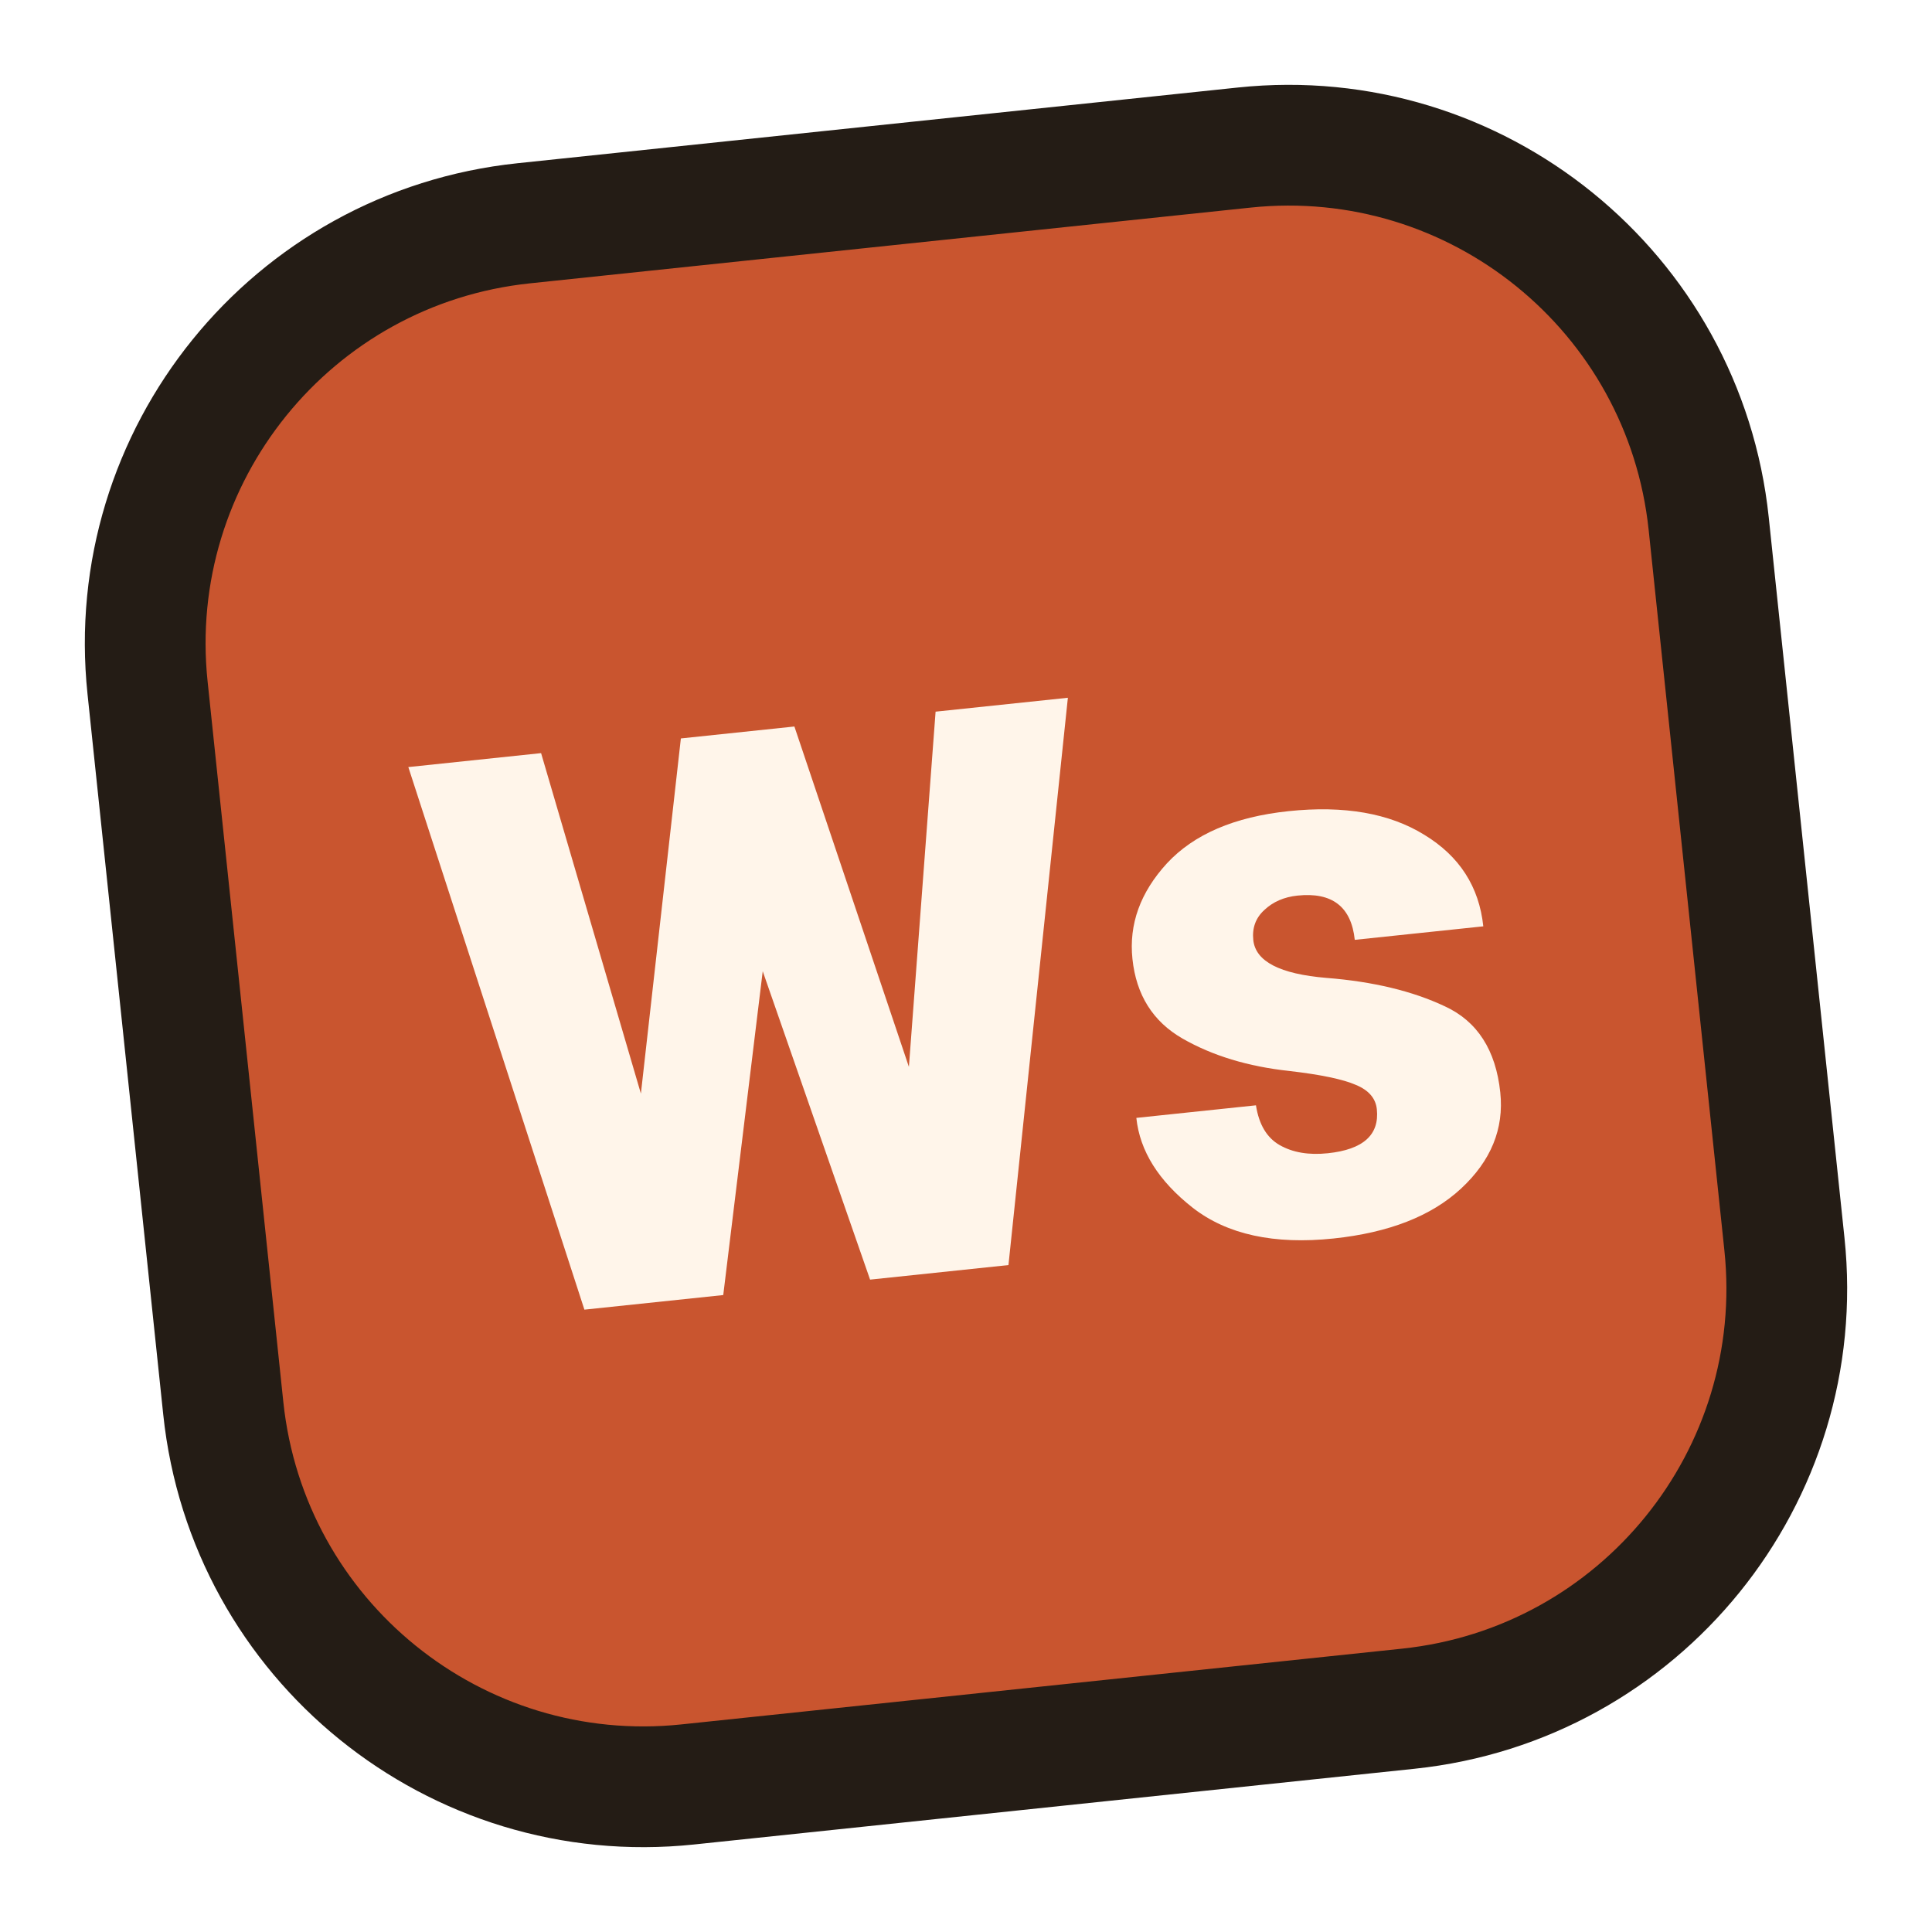
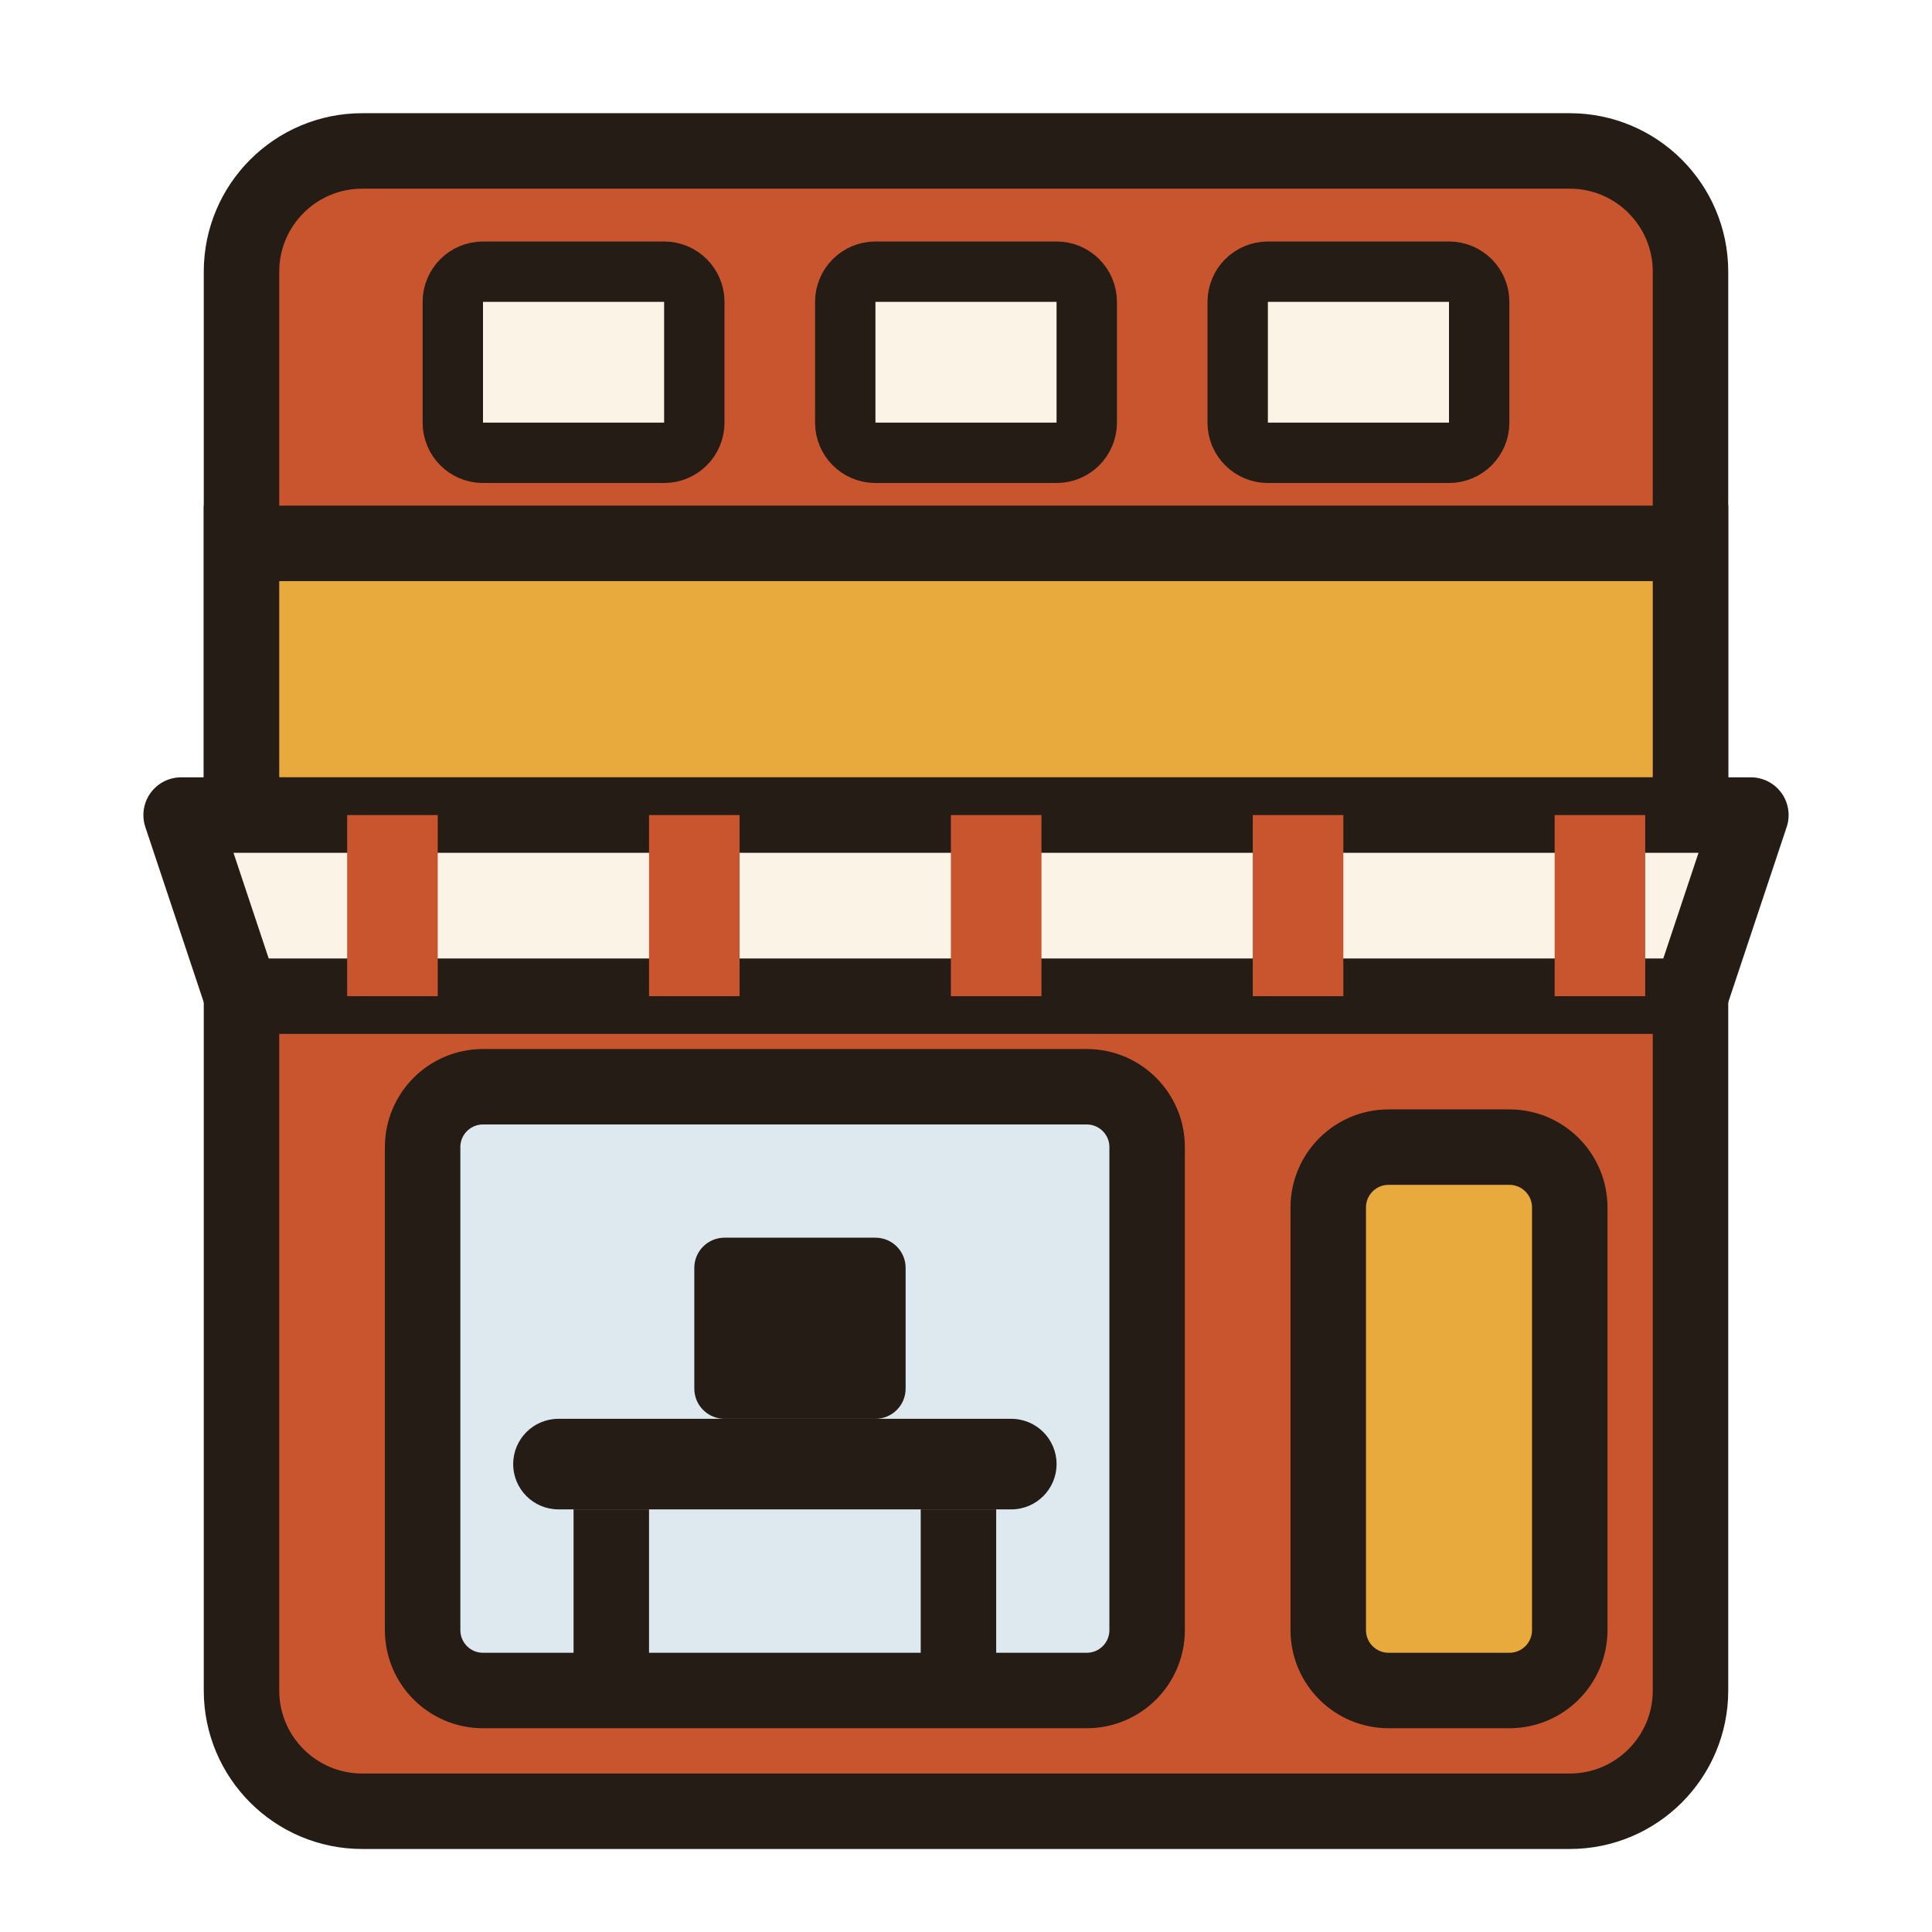
<svg xmlns="http://www.w3.org/2000/svg" viewBox="0 0 64 64">
-   <g transform="rotate(-6 32 32)">
-     <rect x="6" y="6" width="52" height="52" rx="14" fill="#c9552f" stroke="#241c15" stroke-width="4" />
-     <text x="32" y="42" text-anchor="middle" font-family="-apple-system,BlinkMacSystemFont,'Segoe UI',Roboto,Helvetica,Arial,sans-serif" font-weight="800" font-size="26" fill="#fff5ea">Ws</text>
-   </g>
+   <rect x="8" y="5" width="48" height="55" rx="4" fill="#c9552f" stroke="#241c15" stroke-width="2.5" />
+   <rect x="8" y="18" width="48" height="9" fill="#e8a93d" stroke="#241c15" stroke-width="2.5" />
+   <path d="M6 27 H58 L56 33 H8 Z" fill="#fbf3e6" stroke="#241c15" stroke-width="2.5" stroke-linejoin="round" />
+   <path d="M13 27 v6 M23 27 v6 M33 27 v6 M43 27 v6 M53 27 v6" stroke="#c9552f" stroke-width="3" />
+   <rect x="14" y="36" width="24" height="20" rx="2" fill="#dde9ef" stroke="#241c15" stroke-width="2.5" />
+   <rect x="44" y="38" width="8" height="18" rx="2" fill="#e8a93d" stroke="#241c15" stroke-width="2.5" />
+   <rect x="17" y="47" width="18" height="3" rx="1.5" fill="#241c15" />
+   <rect x="19" y="50" width="2.5" height="5" fill="#241c15" />
+   <rect x="30.5" y="50" width="2.5" height="5" fill="#241c15" />
+   <rect x="23" y="41" width="7" height="6" rx="1" fill="#241c15" />
+   <rect x="15" y="9" width="8" height="6" rx="1" fill="#fbf3e6" stroke="#241c15" stroke-width="2" />
+   <rect x="28" y="9" width="8" height="6" rx="1" fill="#fbf3e6" stroke="#241c15" stroke-width="2" />
+   <rect x="41" y="9" width="8" height="6" rx="1" fill="#fbf3e6" stroke="#241c15" stroke-width="2" />
</svg>
